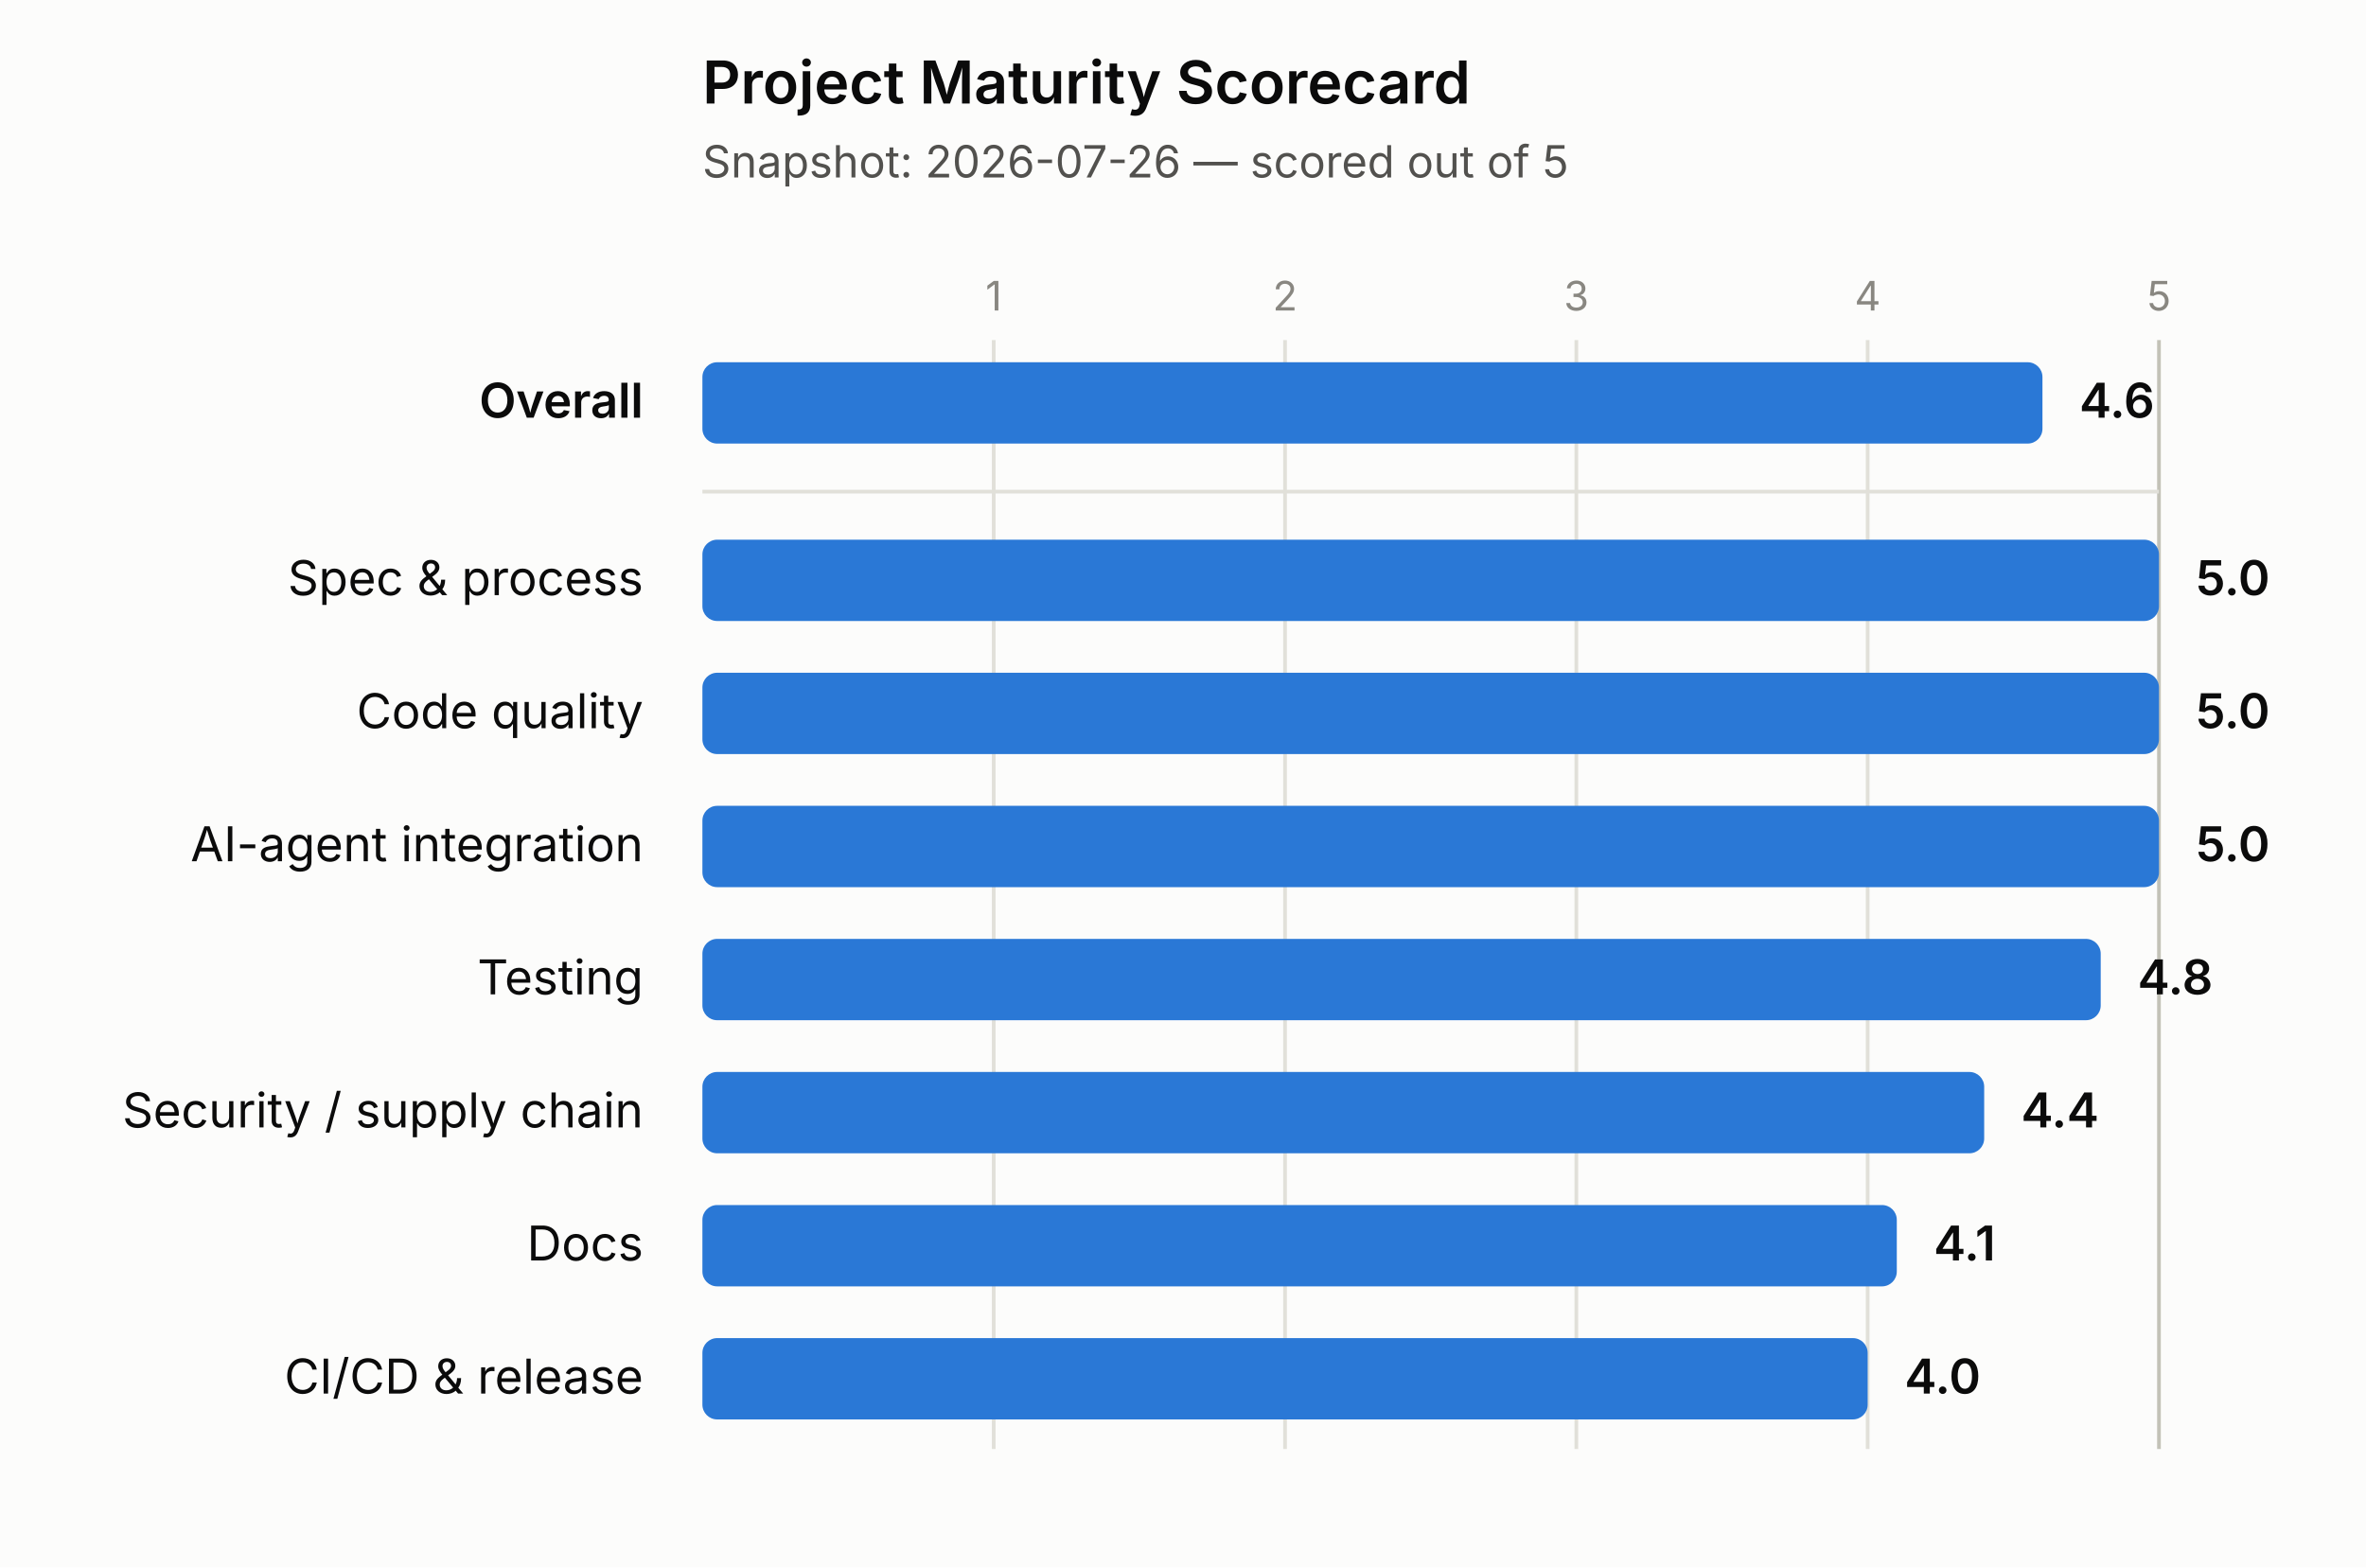
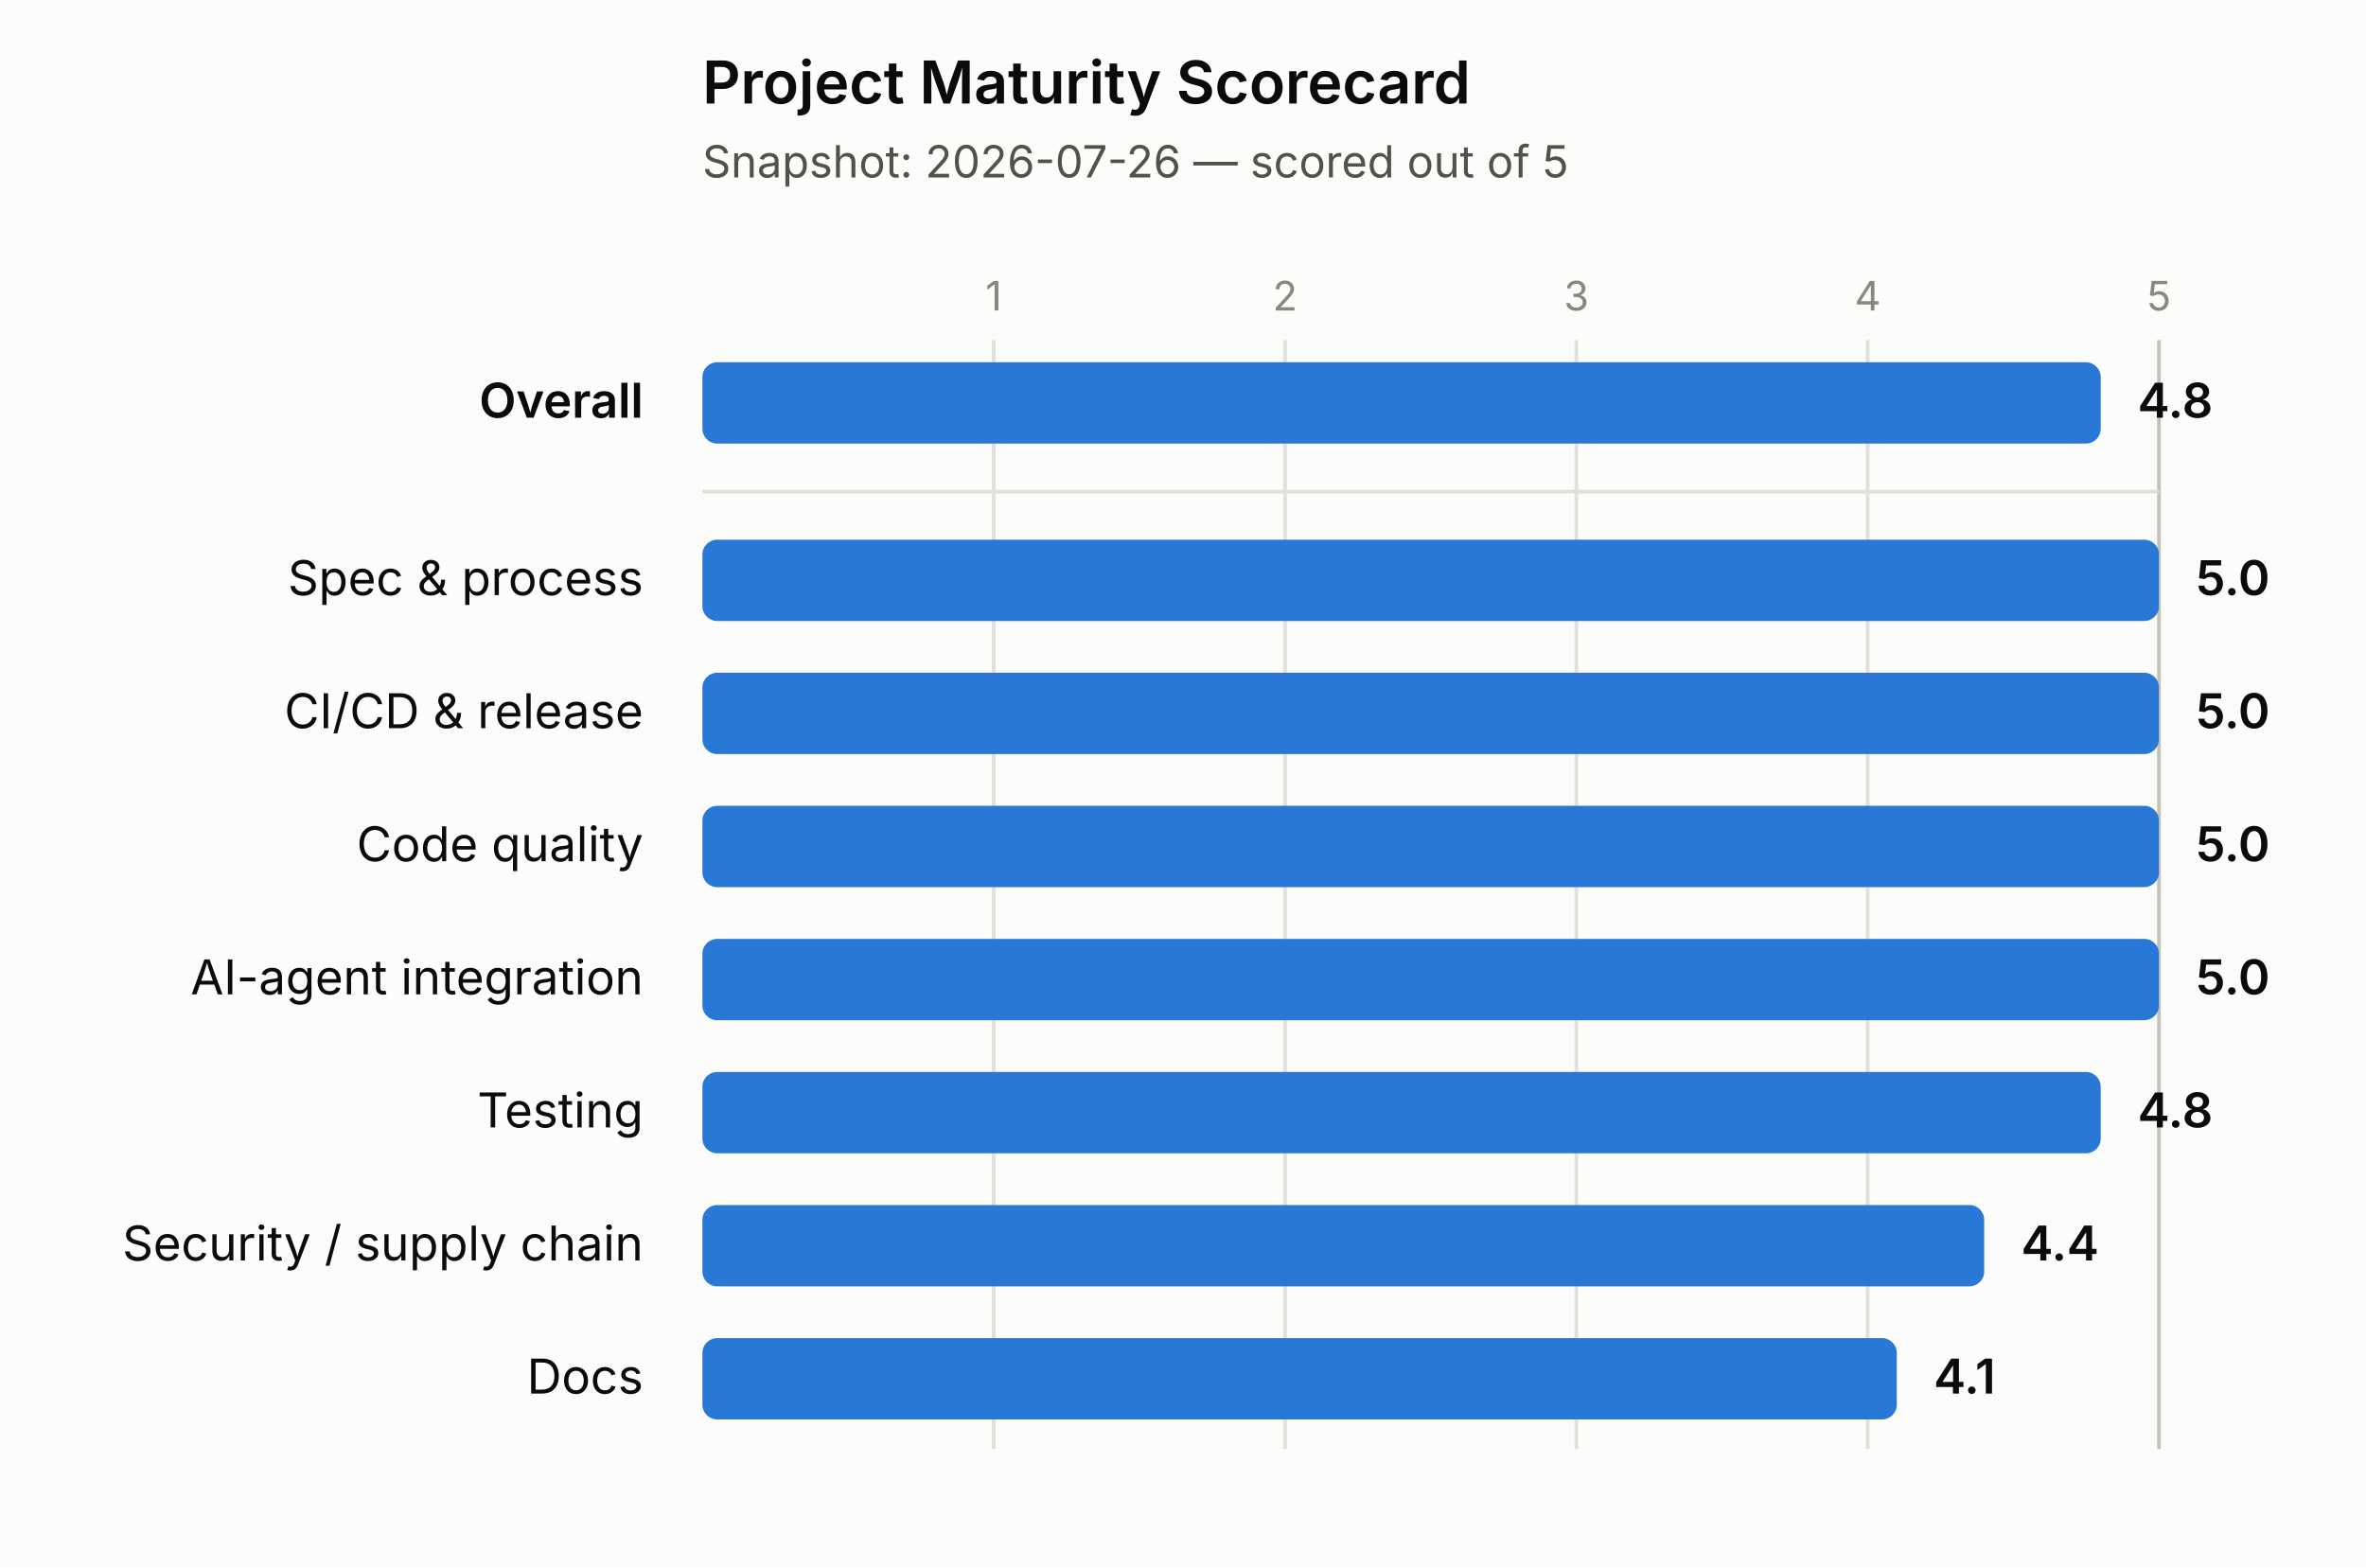
<svg xmlns="http://www.w3.org/2000/svg" width="640" height="424" viewBox="0 0 640 424">
  <rect x="0" y="0" width="640" height="424" fill="#fcfcfb" />
  <text x="190" y="28" font-size="16" font-weight="600" fill="#0b0b0b" font-family="system-ui, -apple-system, 'Segoe UI', sans-serif">Project Maturity Scorecard</text>
  <text x="190" y="48" font-size="12" fill="#52514e" font-family="system-ui, -apple-system, 'Segoe UI', sans-serif">Snapshot: 2026-07-26 — scored out of 5</text>
  <line x1="268.8" y1="92" x2="268.8" y2="392" stroke="#e1e0d9" stroke-width="1" />
  <text x="268.8" y="84" font-size="11" fill="#898781" text-anchor="middle" font-family="system-ui, -apple-system, 'Segoe UI', sans-serif">1</text>
  <line x1="347.6" y1="92" x2="347.6" y2="392" stroke="#e1e0d9" stroke-width="1" />
  <text x="347.6" y="84" font-size="11" fill="#898781" text-anchor="middle" font-family="system-ui, -apple-system, 'Segoe UI', sans-serif">2</text>
  <line x1="426.4" y1="92" x2="426.4" y2="392" stroke="#e1e0d9" stroke-width="1" />
  <text x="426.4" y="84" font-size="11" fill="#898781" text-anchor="middle" font-family="system-ui, -apple-system, 'Segoe UI', sans-serif">3</text>
  <line x1="505.2" y1="92" x2="505.2" y2="392" stroke="#e1e0d9" stroke-width="1" />
  <text x="505.2" y="84" font-size="11" fill="#898781" text-anchor="middle" font-family="system-ui, -apple-system, 'Segoe UI', sans-serif">4</text>
  <line x1="584" y1="92" x2="584" y2="392" stroke="#c3c2b7" stroke-width="1" />
  <text x="584" y="84" font-size="11" fill="#898781" text-anchor="middle" font-family="system-ui, -apple-system, 'Segoe UI', sans-serif">5</text>
  <line x1="190" y1="133" x2="584" y2="133" stroke="#e1e0d9" stroke-width="1" />
  <text x="174" y="113" font-size="13" font-weight="600" fill="#0b0b0b" text-anchor="end" font-family="system-ui, -apple-system, 'Segoe UI', sans-serif">Overall</text>
-   <rect x="190" y="98" width="362.48" height="22" rx="4" ry="4" fill="#2a78d6" />
-   <text x="562.48" y="113" font-size="13" font-weight="600" fill="#0b0b0b" font-family="system-ui, -apple-system, 'Segoe UI', sans-serif">4.6</text>
+   <rect x="190" y="98" width="378.24" height="22" rx="4" ry="4" fill="#2a78d6" />
+   <text x="578.24" y="113" font-size="13" font-weight="600" fill="#0b0b0b" font-family="system-ui, -apple-system, 'Segoe UI', sans-serif">4.8</text>
  <text x="174" y="161" font-size="13" font-weight="400" fill="#0b0b0b" text-anchor="end" font-family="system-ui, -apple-system, 'Segoe UI', sans-serif">Spec &amp; process</text>
  <rect x="190" y="146" width="394" height="22" rx="4" ry="4" fill="#2a78d6" />
  <text x="594" y="161" font-size="13" font-weight="600" fill="#0b0b0b" font-family="system-ui, -apple-system, 'Segoe UI', sans-serif">5.0</text>
-   <text x="174" y="197" font-size="13" font-weight="400" fill="#0b0b0b" text-anchor="end" font-family="system-ui, -apple-system, 'Segoe UI', sans-serif">Code quality</text>
+   <text x="174" y="197" font-size="13" font-weight="400" fill="#0b0b0b" text-anchor="end" font-family="system-ui, -apple-system, 'Segoe UI', sans-serif">CI/CD &amp; release</text>
  <rect x="190" y="182" width="394" height="22" rx="4" ry="4" fill="#2a78d6" />
  <text x="594" y="197" font-size="13" font-weight="600" fill="#0b0b0b" font-family="system-ui, -apple-system, 'Segoe UI', sans-serif">5.0</text>
-   <text x="174" y="233" font-size="13" font-weight="400" fill="#0b0b0b" text-anchor="end" font-family="system-ui, -apple-system, 'Segoe UI', sans-serif">AI-agent integration</text>
+   <text x="174" y="233" font-size="13" font-weight="400" fill="#0b0b0b" text-anchor="end" font-family="system-ui, -apple-system, 'Segoe UI', sans-serif">Code quality</text>
  <rect x="190" y="218" width="394" height="22" rx="4" ry="4" fill="#2a78d6" />
  <text x="594" y="233" font-size="13" font-weight="600" fill="#0b0b0b" font-family="system-ui, -apple-system, 'Segoe UI', sans-serif">5.0</text>
-   <text x="174" y="269" font-size="13" font-weight="400" fill="#0b0b0b" text-anchor="end" font-family="system-ui, -apple-system, 'Segoe UI', sans-serif">Testing</text>
-   <rect x="190" y="254" width="378.24" height="22" rx="4" ry="4" fill="#2a78d6" />
-   <text x="578.24" y="269" font-size="13" font-weight="600" fill="#0b0b0b" font-family="system-ui, -apple-system, 'Segoe UI', sans-serif">4.8</text>
-   <text x="174" y="305" font-size="13" font-weight="400" fill="#0b0b0b" text-anchor="end" font-family="system-ui, -apple-system, 'Segoe UI', sans-serif">Security / supply chain</text>
-   <rect x="190" y="290" width="346.72" height="22" rx="4" ry="4" fill="#2a78d6" />
-   <text x="546.72" y="305" font-size="13" font-weight="600" fill="#0b0b0b" font-family="system-ui, -apple-system, 'Segoe UI', sans-serif">4.4</text>
-   <text x="174" y="341" font-size="13" font-weight="400" fill="#0b0b0b" text-anchor="end" font-family="system-ui, -apple-system, 'Segoe UI', sans-serif">Docs</text>
-   <rect x="190" y="326" width="323.08" height="22" rx="4" ry="4" fill="#2a78d6" />
-   <text x="523.08" y="341" font-size="13" font-weight="600" fill="#0b0b0b" font-family="system-ui, -apple-system, 'Segoe UI', sans-serif">4.1</text>
-   <text x="174" y="377" font-size="13" font-weight="400" fill="#0b0b0b" text-anchor="end" font-family="system-ui, -apple-system, 'Segoe UI', sans-serif">CI/CD &amp; release</text>
-   <rect x="190" y="362" width="315.2" height="22" rx="4" ry="4" fill="#2a78d6" />
-   <text x="515.2" y="377" font-size="13" font-weight="600" fill="#0b0b0b" font-family="system-ui, -apple-system, 'Segoe UI', sans-serif">4.0</text>
+   <text x="174" y="269" font-size="13" font-weight="400" fill="#0b0b0b" text-anchor="end" font-family="system-ui, -apple-system, 'Segoe UI', sans-serif">AI-agent integration</text>
+   <rect x="190" y="254" width="394" height="22" rx="4" ry="4" fill="#2a78d6" />
+   <text x="594" y="269" font-size="13" font-weight="600" fill="#0b0b0b" font-family="system-ui, -apple-system, 'Segoe UI', sans-serif">5.0</text>
+   <text x="174" y="305" font-size="13" font-weight="400" fill="#0b0b0b" text-anchor="end" font-family="system-ui, -apple-system, 'Segoe UI', sans-serif">Testing</text>
+   <rect x="190" y="290" width="378.24" height="22" rx="4" ry="4" fill="#2a78d6" />
+   <text x="578.24" y="305" font-size="13" font-weight="600" fill="#0b0b0b" font-family="system-ui, -apple-system, 'Segoe UI', sans-serif">4.8</text>
+   <text x="174" y="341" font-size="13" font-weight="400" fill="#0b0b0b" text-anchor="end" font-family="system-ui, -apple-system, 'Segoe UI', sans-serif">Security / supply chain</text>
+   <rect x="190" y="326" width="346.72" height="22" rx="4" ry="4" fill="#2a78d6" />
+   <text x="546.72" y="341" font-size="13" font-weight="600" fill="#0b0b0b" font-family="system-ui, -apple-system, 'Segoe UI', sans-serif">4.4</text>
+   <text x="174" y="377" font-size="13" font-weight="400" fill="#0b0b0b" text-anchor="end" font-family="system-ui, -apple-system, 'Segoe UI', sans-serif">Docs</text>
+   <rect x="190" y="362" width="323.08" height="22" rx="4" ry="4" fill="#2a78d6" />
+   <text x="523.08" y="377" font-size="13" font-weight="600" fill="#0b0b0b" font-family="system-ui, -apple-system, 'Segoe UI', sans-serif">4.1</text>
</svg>
